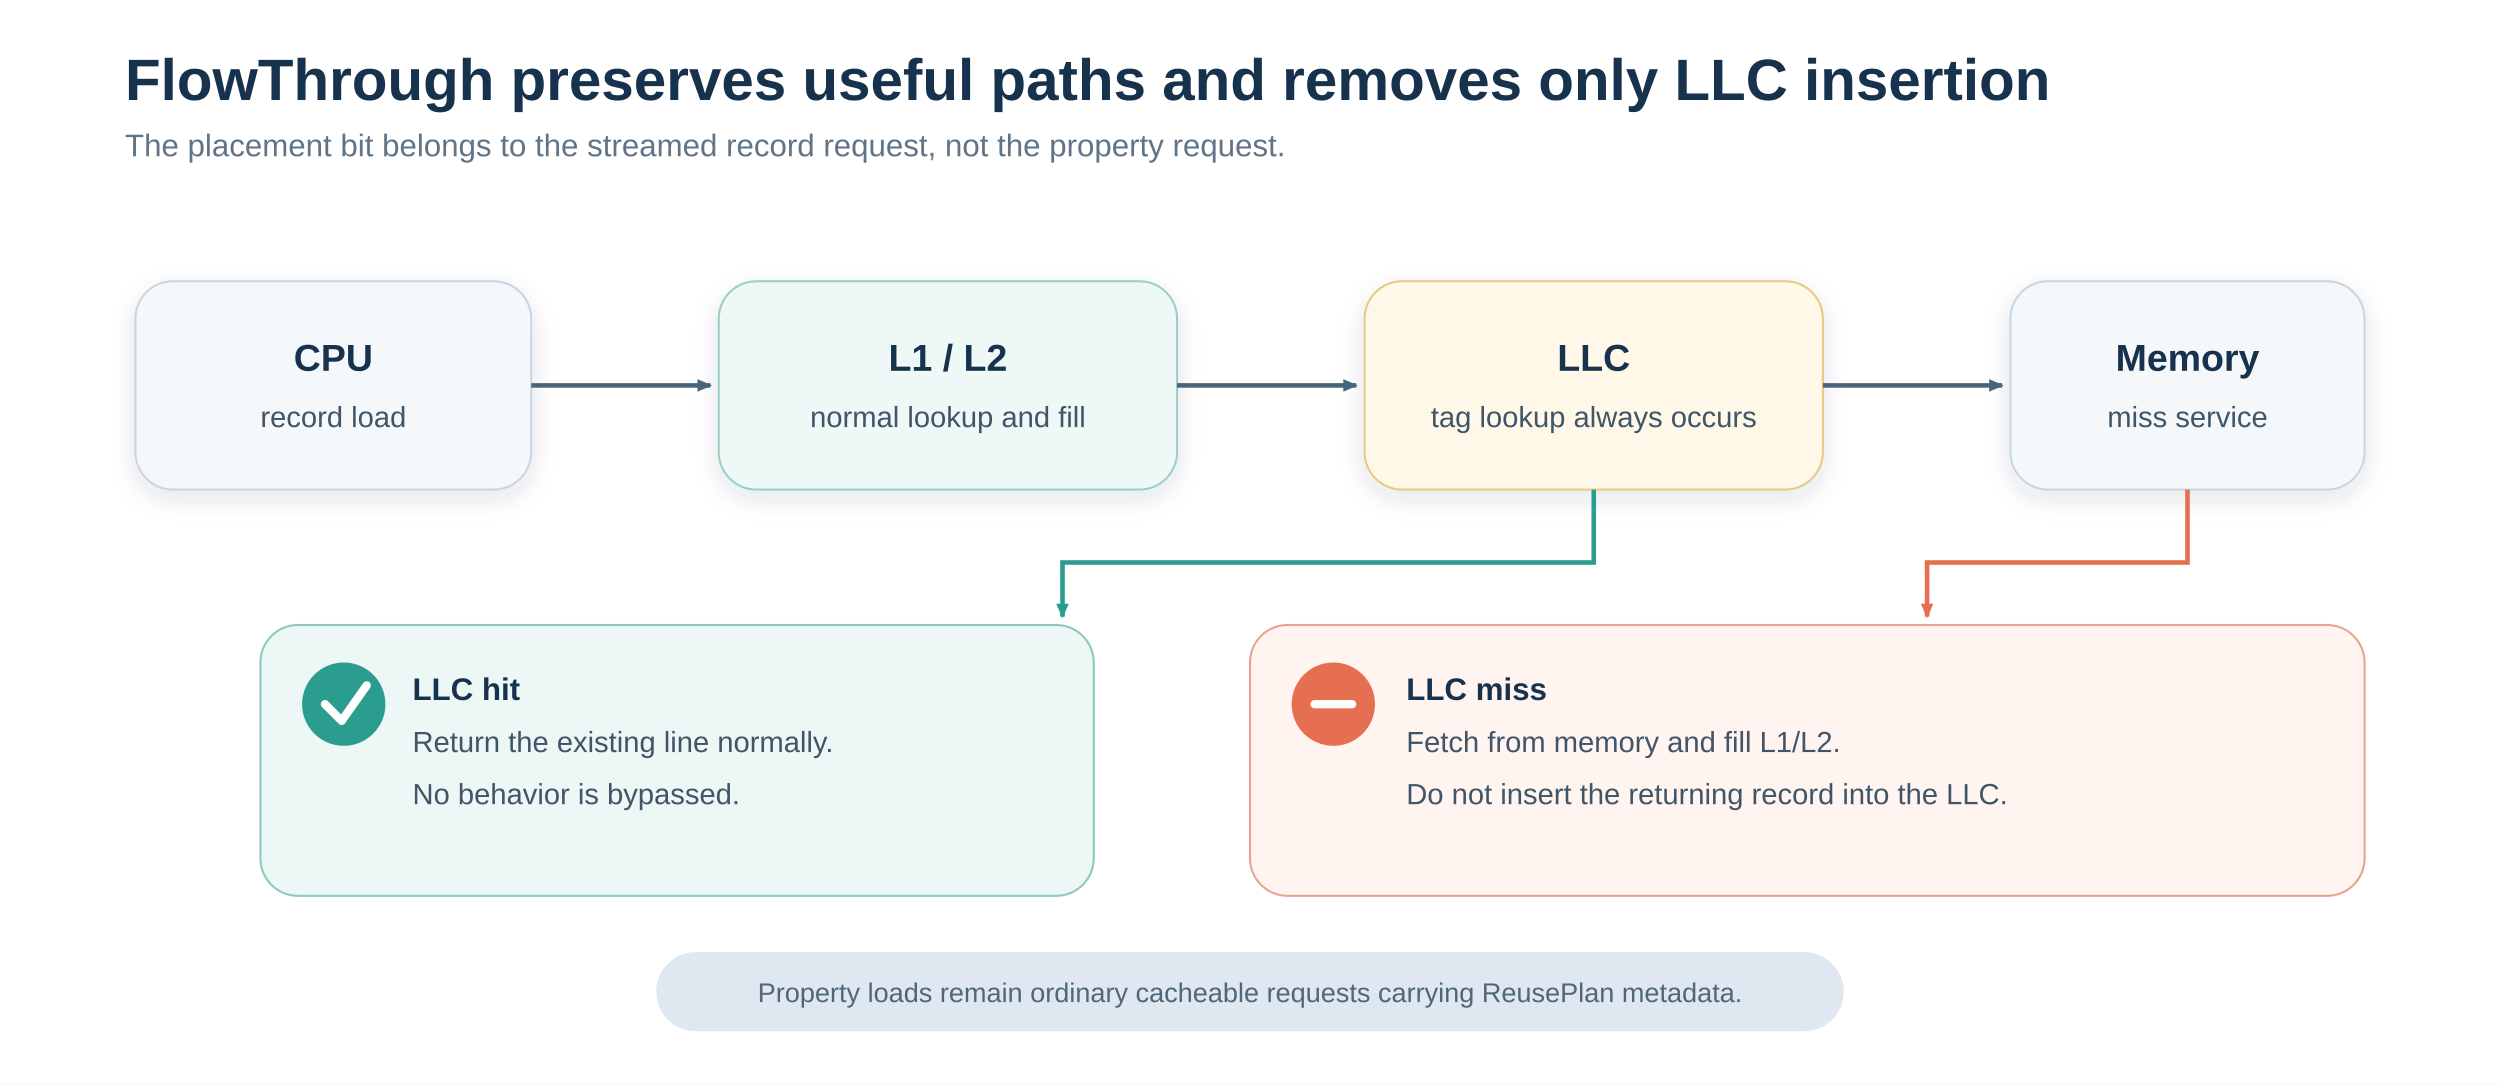
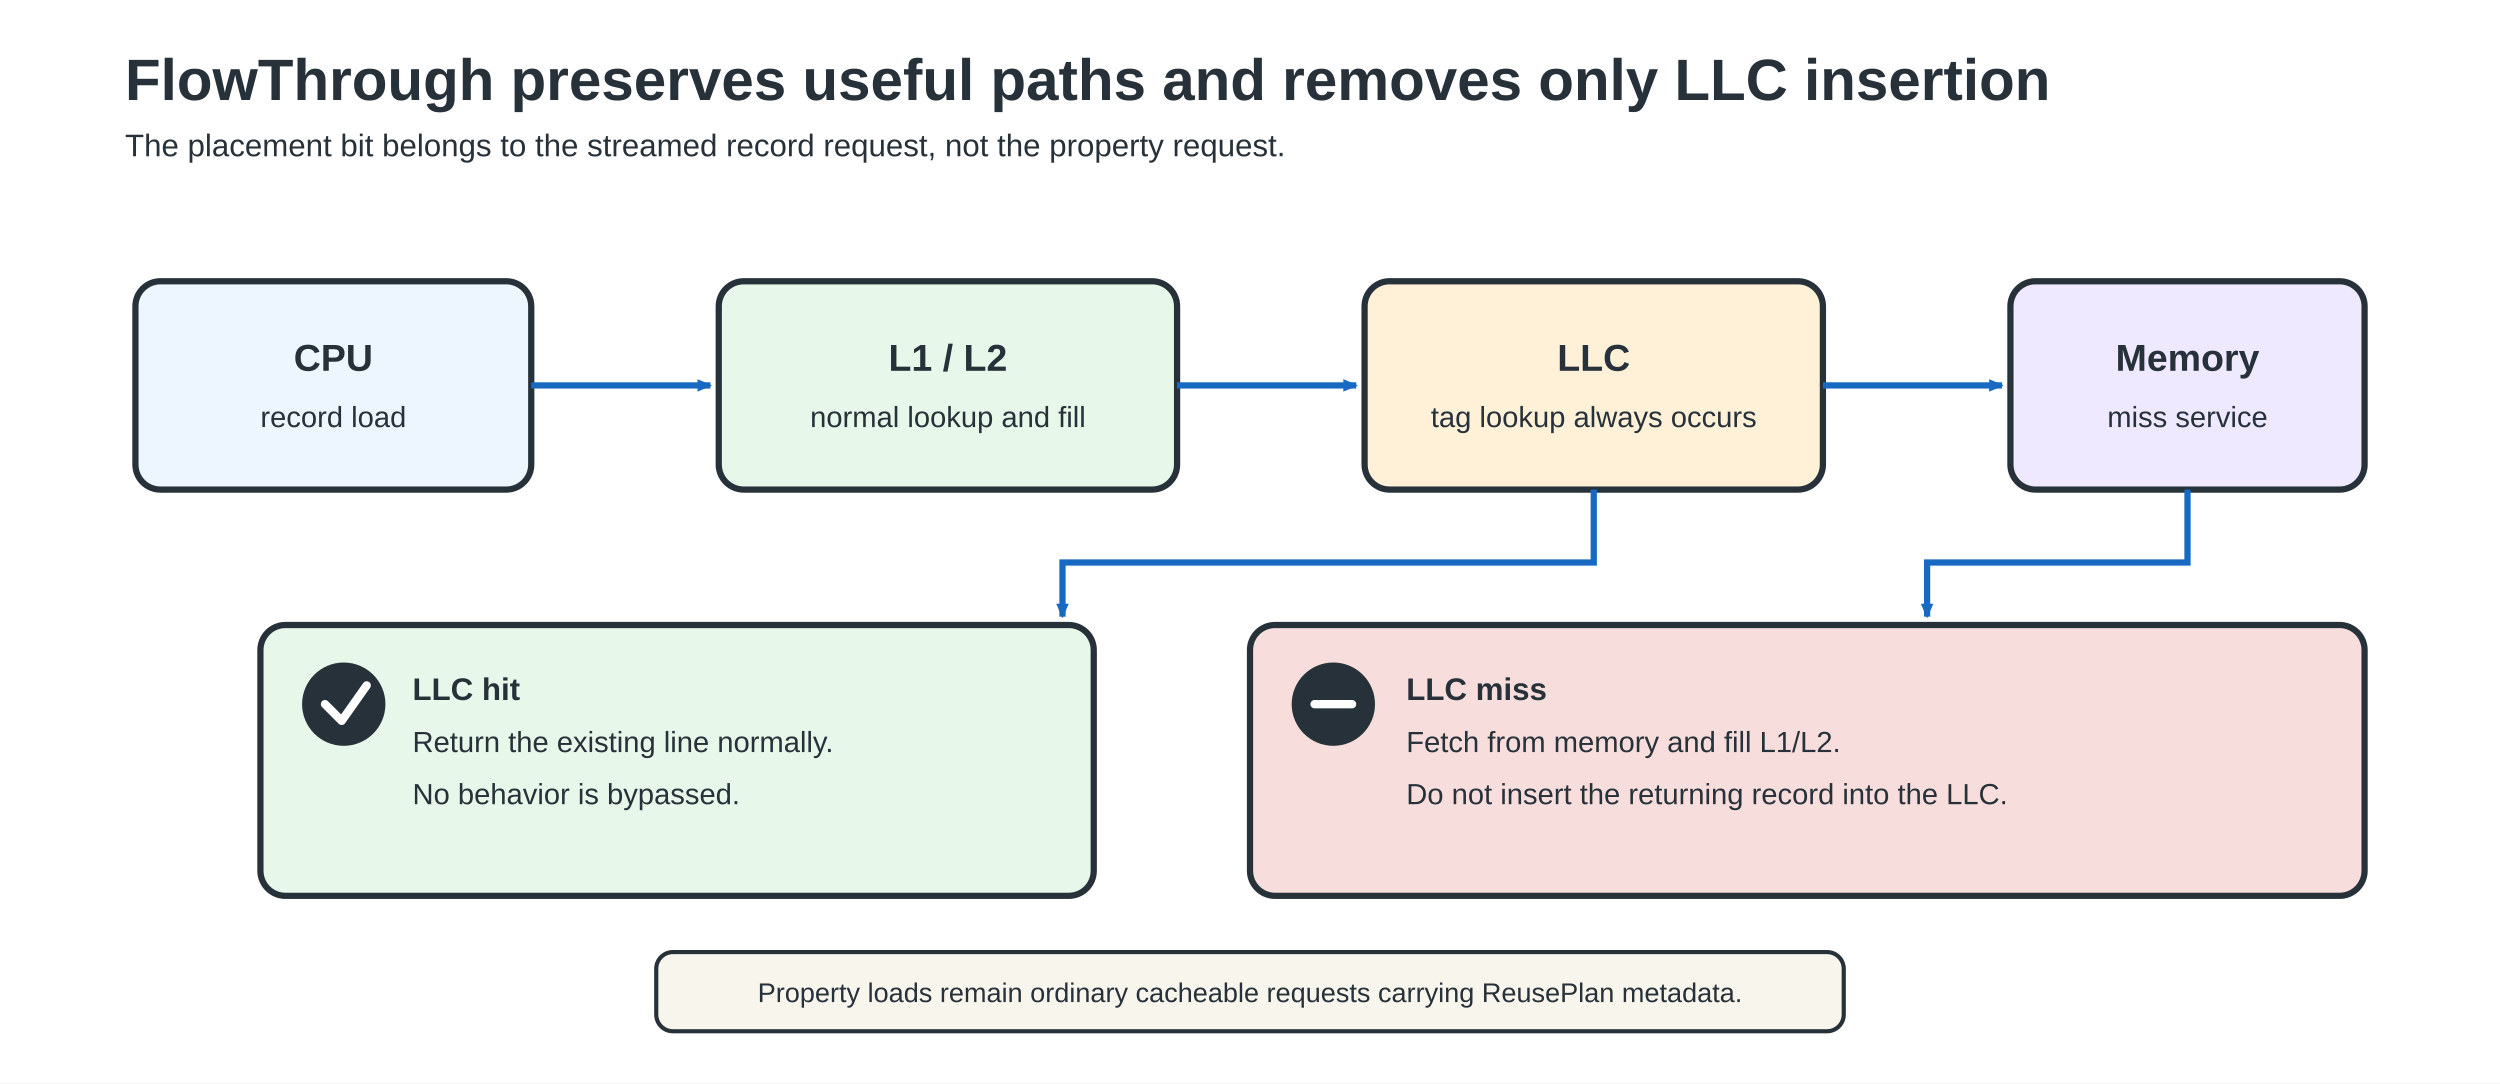
- <svg xmlns="http://www.w3.org/2000/svg" width="1200" height="520" viewBox="0 0 1200 520" role="img" aria-labelledby="title desc">
+ <svg xmlns="http://www.w3.org/2000/svg" width="1200" height="520" viewBox="0 0 1200 520" role="img" aria-labelledby="title desc" fill="#27313A">
  <defs>
-     <filter id="shadow" x="-20%" y="-20%" width="140%" height="150%">
-       <feDropShadow dx="0" dy="4" stdDeviation="6" flood-color="#17324d" flood-opacity="0.12" />
-     </filter>
    <marker id="arrow" markerUnits="userSpaceOnUse" markerWidth="7" markerHeight="6" refX="6.2" refY="3" orient="auto">
-       <path d="M0,0 L7,3 L0,6 Z" fill="#49657a" />
+       <path d="M0,0 L7,3 L0,6 Z" fill="#1769C2" />
    </marker>
    <marker id="green-arrow" markerUnits="userSpaceOnUse" markerWidth="7" markerHeight="6" refX="6.2" refY="3" orient="auto">
-       <path d="M0,0 L7,3 L0,6 Z" fill="#2a9d8f" />
+       <path d="M0,0 L7,3 L0,6 Z" fill="#1769C2" />
    </marker>
    <marker id="coral-arrow" markerUnits="userSpaceOnUse" markerWidth="7" markerHeight="6" refX="6.2" refY="3" orient="auto">
-       <path d="M0,0 L7,3 L0,6 Z" fill="#e76f51" />
+       <path d="M0,0 L7,3 L0,6 Z" fill="#1769C2" />
    </marker>
    <style>
-       .title{font:700 28px Arial,sans-serif;fill:#17324d}
-       .subtitle{font:400 15px Arial,sans-serif;fill:#607487}
-       .box-title{font:700 18px Arial,sans-serif;fill:#17324d}
-       .body{font:400 14px Arial,sans-serif;fill:#405568}
-       .path-title{font:700 15px Arial,sans-serif;fill:#17324d}
-       .small{font:400 13px Arial,sans-serif;fill:#506679}
+       :root{color-scheme:light dark}
+       @media(prefers-color-scheme:dark){
+         [fill="#27313A"]{fill:#ECE7DD}[stroke="#27313A"]{stroke:#ECE7DD}
+         [fill="#FFFFFF"]{fill:#1E2327}[fill="#F8F6EC"]{fill:#252A2E}
+         [fill="#EDF5FF"]{fill:#273846}[fill="#E7F7EA"]{fill:#24382A}
+         [fill="#FFF0D8"]{fill:#3B3122}[fill="#F7DEDC"]{fill:#3D292A}
+       }
+       .title{font:700 28px Arial,sans-serif;fill:#27313A}
+       .subtitle{font:400 15px Arial,sans-serif;fill:#27313A}
+       .box-title{font:700 18px Arial,sans-serif;fill:#27313A}
+       .body{font:400 14px Arial,sans-serif;fill:#27313A}
+       .path-title{font:700 15px Arial,sans-serif;fill:#27313A}
+       .small{font:400 13px Arial,sans-serif;fill:#27313A}
    </style>
  </defs>
-   <rect width="1200" height="520" fill="#ffffff" />
+   <rect width="1200" height="520" fill="#FFFFFF" />
  <text x="60" y="48" class="title">FlowThrough preserves useful paths and removes only LLC insertion</text>
  <text x="60" y="75" class="subtitle">The placement bit belongs to the streamed record request, not the property request.</text>
-   <g filter="url(#shadow)">
-     <rect x="65" y="135" width="190" height="100" rx="18" fill="#f5f8fb" stroke="#c9d5df" />
-     <rect x="345" y="135" width="220" height="100" rx="18" fill="#eef8f6" stroke="#9bcfc6" />
-     <rect x="655" y="135" width="220" height="100" rx="18" fill="#fff7e8" stroke="#e8c982" />
-     <rect x="965" y="135" width="170" height="100" rx="18" fill="#f5f8fb" stroke="#c9d5df" />
+   <g stroke="#27313A" stroke-width="3">
+     <rect x="65" y="135" width="190" height="100" rx="12" fill="#EDF5FF" />
+     <rect x="345" y="135" width="220" height="100" rx="12" fill="#E7F7EA" />
+     <rect x="655" y="135" width="220" height="100" rx="12" fill="#FFF0D8" />
+     <rect x="965" y="135" width="170" height="100" rx="12" fill="#EEE9FF" />
  </g>
  <text x="160" y="178" text-anchor="middle" class="box-title">CPU</text>
  <text x="160" y="205" text-anchor="middle" class="body">record load</text>
  <text x="455" y="178" text-anchor="middle" class="box-title">L1 / L2</text>
  <text x="455" y="205" text-anchor="middle" class="body">normal lookup and fill</text>
  <text x="765" y="178" text-anchor="middle" class="box-title">LLC</text>
  <text x="765" y="205" text-anchor="middle" class="body">tag lookup always occurs</text>
  <text x="1050" y="178" text-anchor="middle" class="box-title">Memory</text>
  <text x="1050" y="205" text-anchor="middle" class="body">miss service</text>
-   <line x1="255" y1="185" x2="341" y2="185" stroke="#49657a" stroke-width="2.2" marker-end="url(#arrow)" />
-   <line x1="565" y1="185" x2="651" y2="185" stroke="#49657a" stroke-width="2.2" marker-end="url(#arrow)" />
-   <rect x="125" y="300" width="400" height="130" rx="18" fill="#edf7f5" stroke="#8fc8be" />
-   <circle cx="165" cy="338" r="20" fill="#2a9d8f" />
+   <line x1="255" y1="185" x2="341" y2="185" stroke="#1769C2" stroke-width="3" marker-end="url(#arrow)" />
+   <line x1="565" y1="185" x2="651" y2="185" stroke="#1769C2" stroke-width="3" marker-end="url(#arrow)" />
+   <rect x="125" y="300" width="400" height="130" rx="12" fill="#E7F7EA" stroke="#27313A" stroke-width="3" />
+   <circle cx="165" cy="338" r="20" fill="#27313A" />
  <path d="M156 338 L164 346 L176 329" fill="none" stroke="#ffffff" stroke-width="4" stroke-linecap="round" stroke-linejoin="round" />
  <text x="198" y="336" class="path-title">LLC hit</text>
  <text x="198" y="361" class="body">Return the existing line normally.</text>
  <text x="198" y="386" class="body">No behavior is bypassed.</text>
-   <polyline points="765,235 765,270 510,270 510,296" fill="none" stroke="#2a9d8f" stroke-width="2.2" marker-end="url(#green-arrow)" />
-   <rect x="600" y="300" width="535" height="130" rx="18" fill="#fff4f0" stroke="#e7a392" />
-   <circle cx="640" cy="338" r="20" fill="#e76f51" />
+   <polyline points="765,235 765,270 510,270 510,296" fill="none" stroke="#1769C2" stroke-width="3" marker-end="url(#green-arrow)" />
+   <rect x="600" y="300" width="535" height="130" rx="12" fill="#F7DEDC" stroke="#27313A" stroke-width="3" />
+   <circle cx="640" cy="338" r="20" fill="#27313A" />
  <path d="M631 338 H649" stroke="#ffffff" stroke-width="4" stroke-linecap="round" />
  <text x="675" y="336" class="path-title">LLC miss</text>
  <text x="675" y="361" class="body">Fetch from memory and fill L1/L2.</text>
  <text x="675" y="386" class="body">Do not insert the returning record into the LLC.</text>
-   <path d="M875 185 H961" fill="none" stroke="#49657a" stroke-width="2.2" marker-end="url(#arrow)" />
-   <polyline points="1050,235 1050,270 925,270 925,296" fill="none" stroke="#e76f51" stroke-width="2.2" marker-end="url(#coral-arrow)" />
-   <rect x="315" y="457" width="570" height="38" rx="19" fill="#dfe8f0" />
+   <path d="M875 185 H961" fill="none" stroke="#1769C2" stroke-width="3" marker-end="url(#arrow)" />
+   <polyline points="1050,235 1050,270 925,270 925,296" fill="none" stroke="#1769C2" stroke-width="3" marker-end="url(#coral-arrow)" />
+   <rect x="315" y="457" width="570" height="38" rx="8" fill="#F8F6EC" stroke="#27313A" stroke-width="2" />
  <text x="600" y="481" text-anchor="middle" class="small">Property loads remain ordinary cacheable requests carrying ReusePlan metadata.</text>
</svg>
